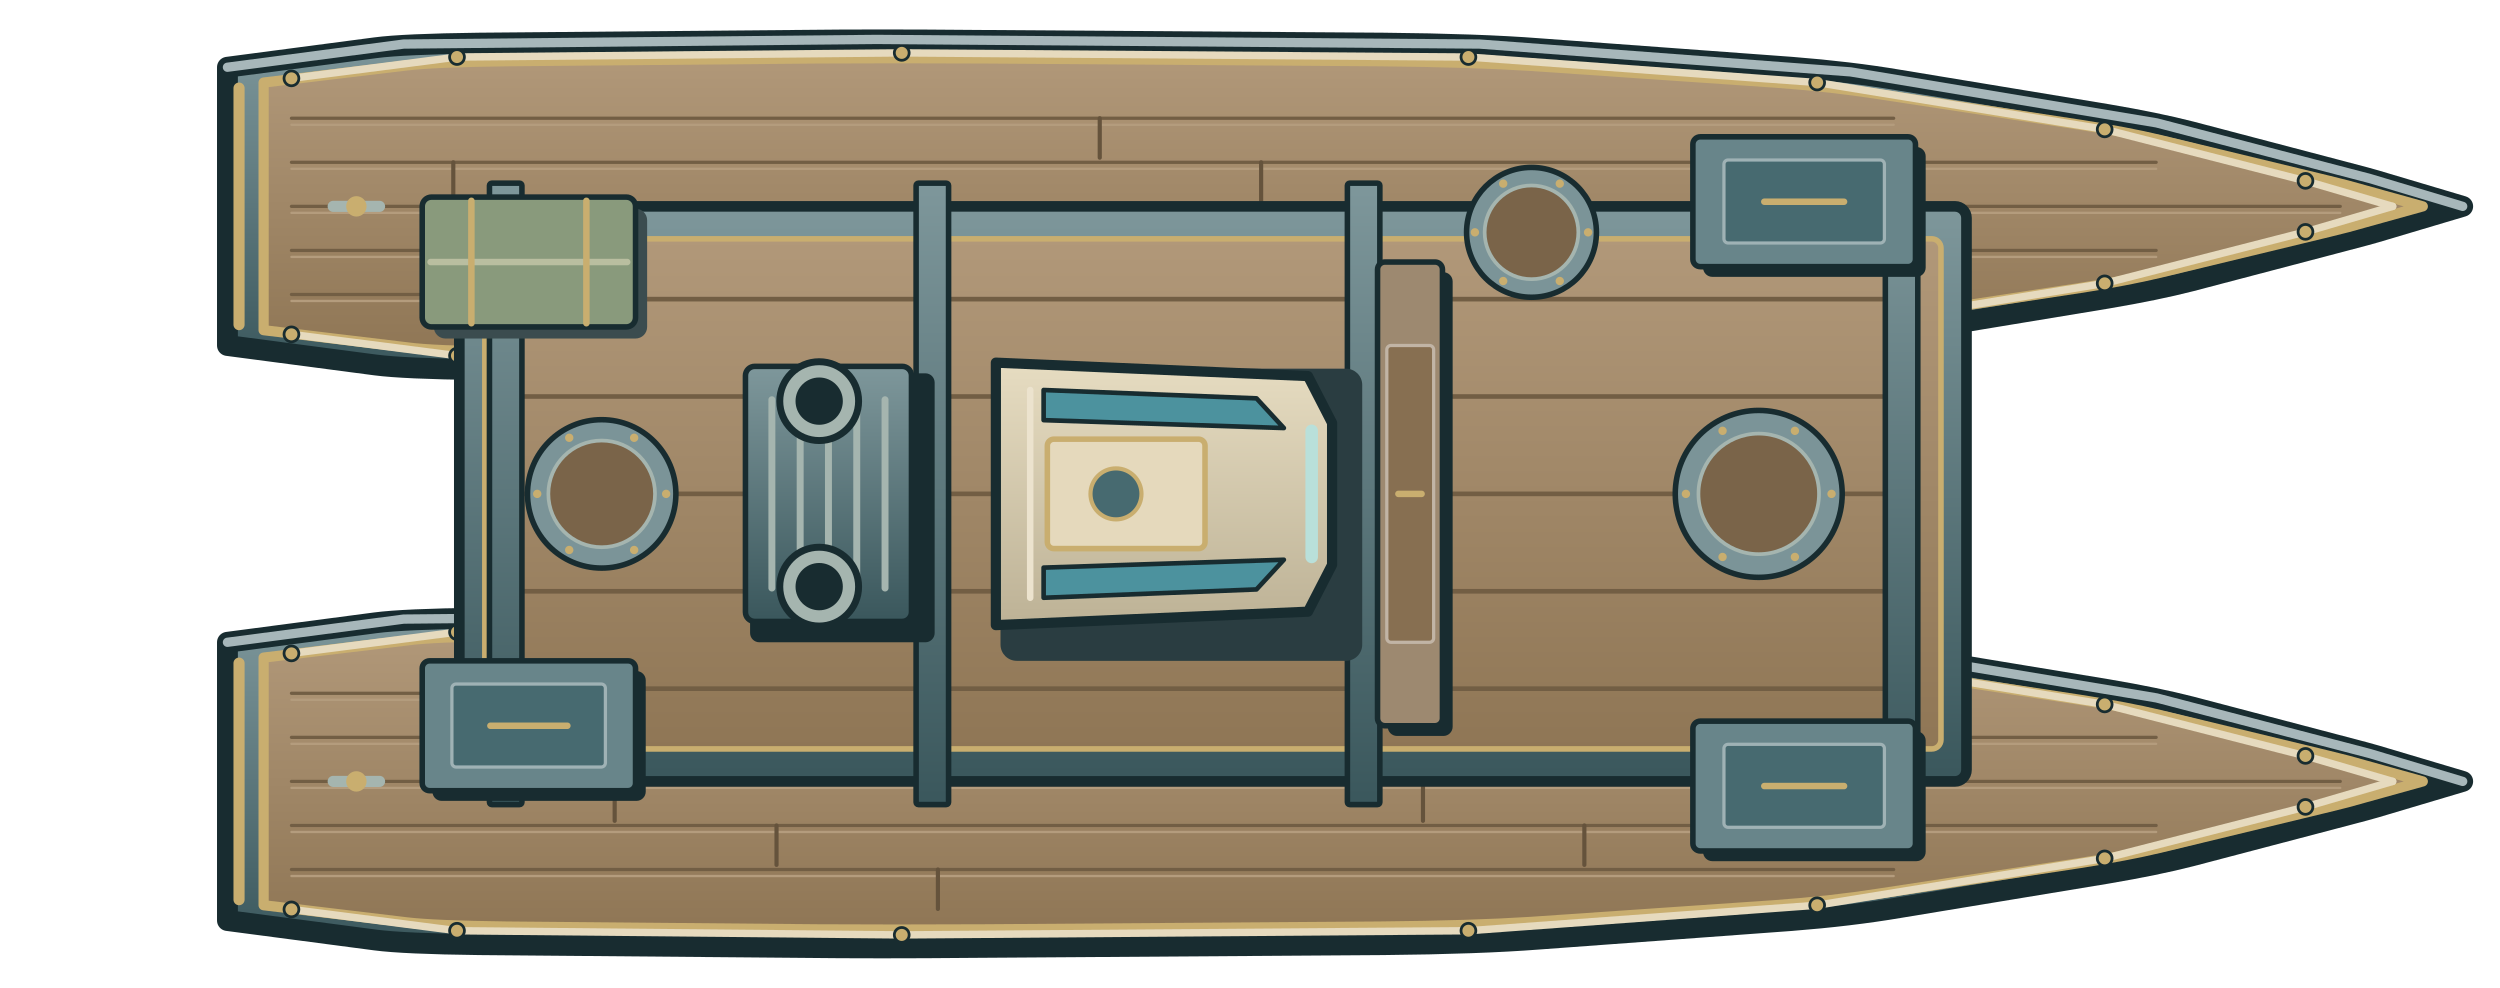
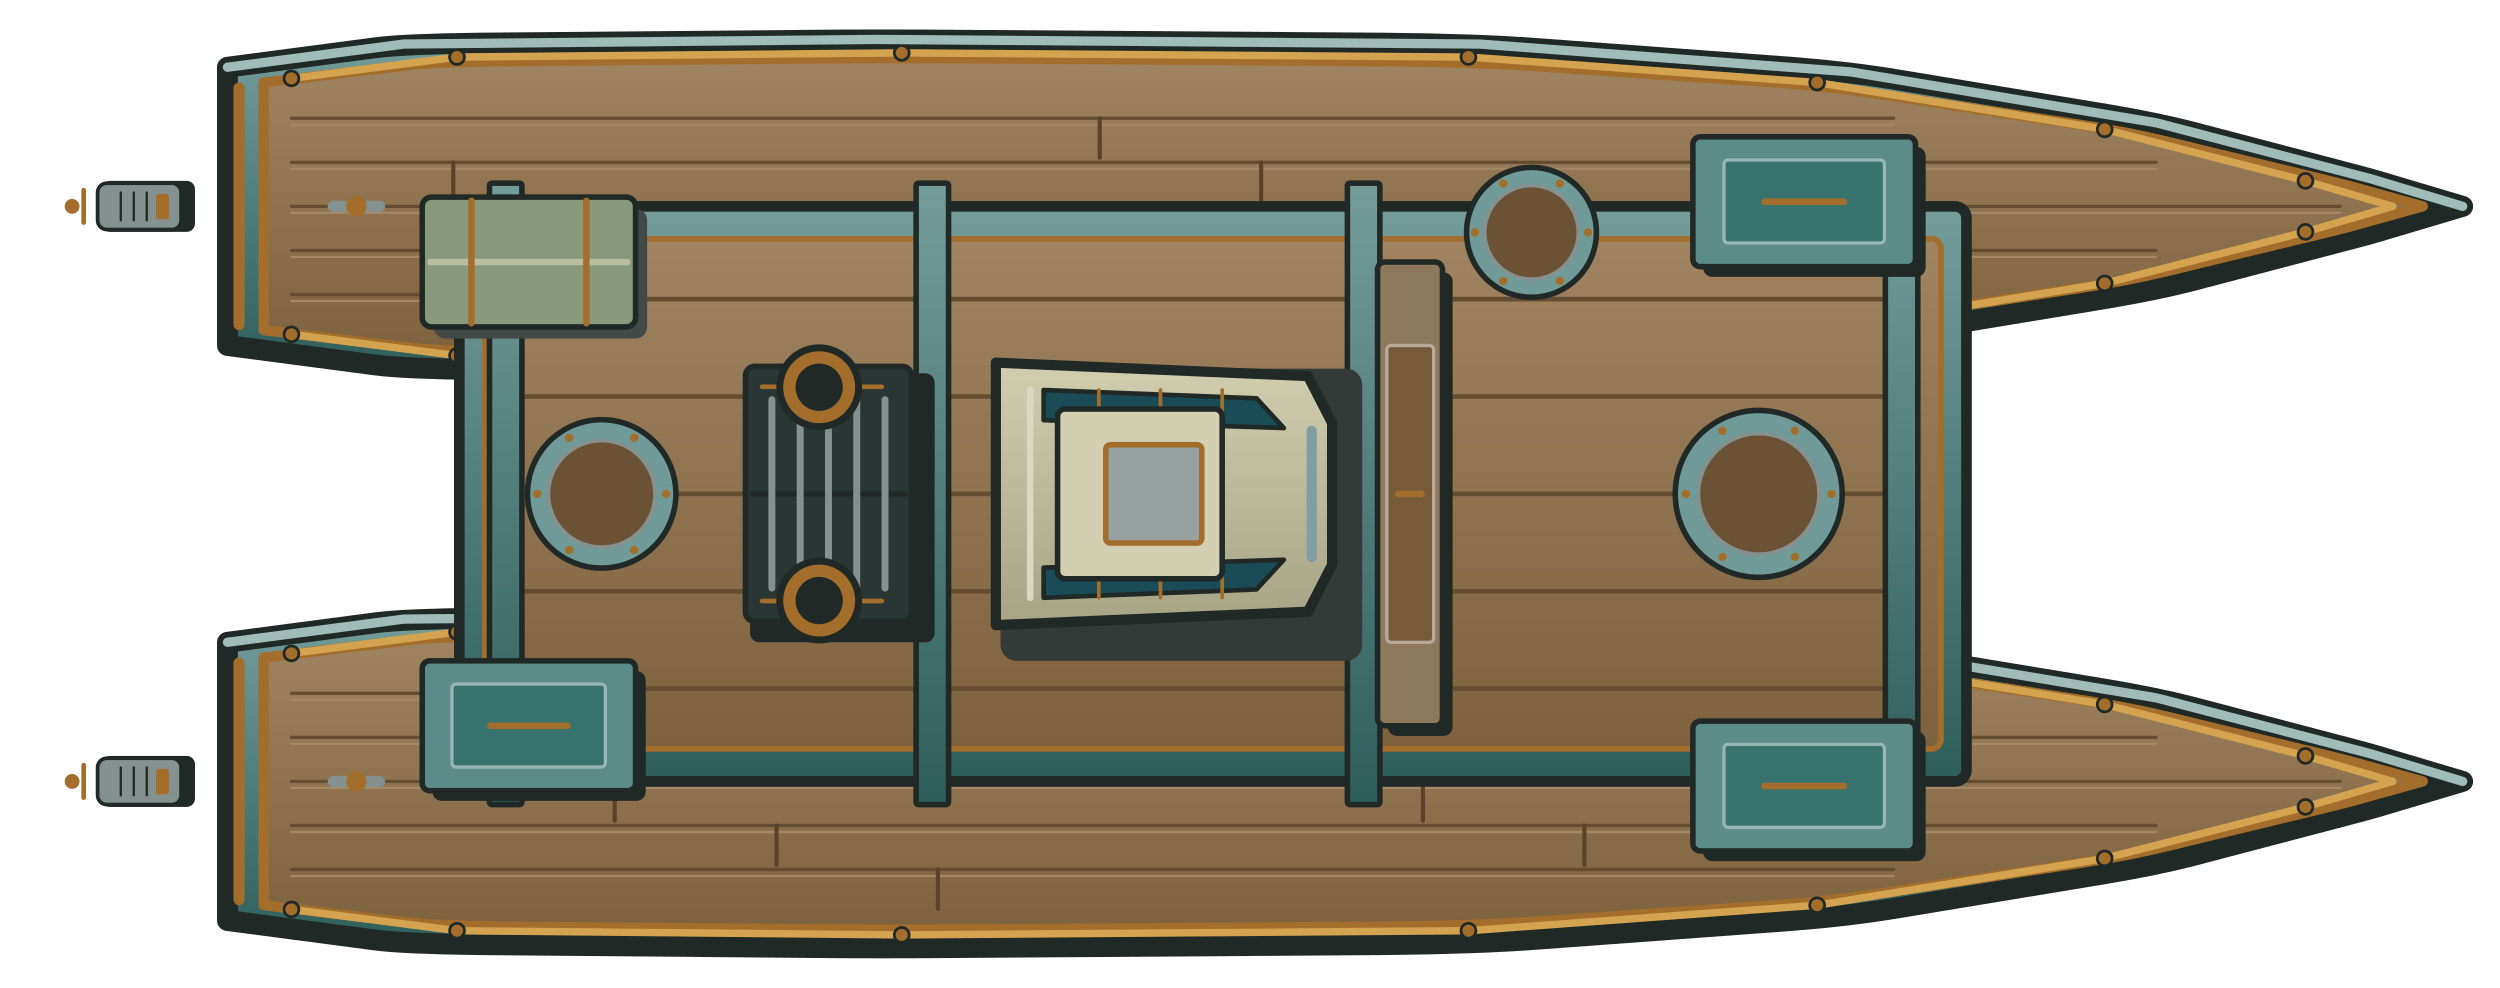
<svg xmlns="http://www.w3.org/2000/svg" width="777" height="307" viewBox="-2.79 -1.065 5.39 2.13">
  <defs>
    <linearGradient id="paint" x1="0" y1="0" x2="0" y2="1" gradientUnits="objectBoundingBox">
-       <stop stop-color="#7e979b" />
-       <stop offset="1" stop-color="#3a575c" />
+       <stop stop-color="#749d9a" />
+       <stop offset="1" stop-color="#2e5e5a" />
    </linearGradient>
  </defs>
  <defs>
    <linearGradient id="deck" x1="0" y1="0" x2="0" y2="1" gradientUnits="objectBoundingBox">
-       <stop stop-color="#b19879" />
-       <stop offset="1" stop-color="#8f7655" />
+       <stop stop-color="#a08461" />
+       <stop offset="1" stop-color="#7e613d" />
    </linearGradient>
  </defs>
+   <path d="M-2.3,-0.92 L-1.981,-0.962 Q-1.92,-0.97 -1.757,-0.972 L-1.063,-0.978 Q-0.9,-0.98 -0.692,-0.978 L0.192,-0.972 Q0.4,-0.97 0.528,-0.96 L1.072,-0.92 Q1.2,-0.91 1.306,-0.892 L1.754,-0.818 Q1.86,-0.8 1.934,-0.781 L2.246,-0.699 Q2.32,-0.68 2.352,-0.67 L2.52,-0.62 L2.352,-0.57 Q2.32,-0.56 2.246,-0.541 L1.934,-0.459 Q1.86,-0.44 1.754,-0.422 L1.306,-0.348 Q1.2,-0.33 1.072,-0.32 L0.528,-0.28 Q0.4,-0.27 0.192,-0.268 L-0.692,-0.262 Q-0.9,-0.26 -1.063,-0.262 L-1.757,-0.268 Q-1.92,-0.27 -1.981,-0.278 L-2.3,-0.32 Z" fill="url(#paint)" stroke="#212926" stroke-width="0.045" stroke-linejoin="round" stroke-linecap="round" />
+   <path d="M-2.222,-0.887 L-1.913,-0.924 Q-1.855,-0.931 -1.697,-0.933 L-1.027,-0.939 Q-0.869,-0.94 -0.668,-0.939 L0.185,-0.933 Q0.386,-0.931 0.51,-0.923 L1.036,-0.887 Q1.159,-0.878 1.261,-0.862 L1.695,-0.796 Q1.797,-0.78 1.868,-0.763 L2.17,-0.69 Q2.241,-0.673 2.272,-0.665 L2.434,-0.62 L2.272,-0.575 Q2.241,-0.567 2.17,-0.55 L1.868,-0.477 Q1.797,-0.46 1.695,-0.444 L1.261,-0.378 Q1.159,-0.362 1.036,-0.353 L0.51,-0.317 Q0.386,-0.308 0.185,-0.307 L-0.668,-0.301 Q-0.869,-0.3 -1.027,-0.301 L-1.697,-0.307 Q-1.855,-0.308 -1.913,-0.316 L-2.222,-0.353 Z" fill="url(#deck)" stroke="#a36e2b" stroke-width="0.022" stroke-linejoin="round" stroke-linecap="round" />
+   <path d="M-2.162,-0.81 L1.293,-0.81" fill="none" stroke="#644d30" stroke-width="0.007" stroke-linejoin="round" stroke-linecap="round" />
+   <path d="M-2.162,-0.796 L1.293,-0.796" fill="none" stroke="#a38866" stroke-width="0.005" stroke-linejoin="round" stroke-linecap="round" />
+   <path d="M-2.162,-0.715 L1.859,-0.715" fill="none" stroke="#644d30" stroke-width="0.007" stroke-linejoin="round" stroke-linecap="round" />
+   <path d="M-2.162,-0.701 L1.859,-0.701" fill="none" stroke="#a38866" stroke-width="0.005" stroke-linejoin="round" stroke-linecap="round" />
+   <path d="M-2.162,-0.62 L2.256,-0.62" fill="none" stroke="#644d30" stroke-width="0.007" stroke-linejoin="round" stroke-linecap="round" />
+   <path d="M-2.162,-0.606 L2.256,-0.606" fill="none" stroke="#a38866" stroke-width="0.005" stroke-linejoin="round" stroke-linecap="round" />
+   <path d="M-2.162,-0.525 L1.859,-0.525" fill="none" stroke="#644d30" stroke-width="0.007" stroke-linejoin="round" stroke-linecap="round" />
+   <path d="M-2.162,-0.511 L1.859,-0.511" fill="none" stroke="#a38866" stroke-width="0.005" stroke-linejoin="round" stroke-linecap="round" />
+   <path d="M-2.162,-0.43 L1.293,-0.43" fill="none" stroke="#644d30" stroke-width="0.007" stroke-linejoin="round" stroke-linecap="round" />
+   <path d="M-2.162,-0.416 L1.293,-0.416" fill="none" stroke="#a38866" stroke-width="0.005" stroke-linejoin="round" stroke-linecap="round" />
+   <path d="M-1.813,-0.715 L-1.813,-0.63" fill="none" stroke="#59442b" stroke-width="0.009" stroke-linejoin="round" stroke-linecap="round" />
+   <path d="M-1.465,-0.62 L-1.465,-0.535" fill="none" stroke="#59442b" stroke-width="0.009" stroke-linejoin="round" stroke-linecap="round" />
+   <path d="M-1.116,-0.525 L-1.116,-0.44" fill="none" stroke="#59442b" stroke-width="0.009" stroke-linejoin="round" stroke-linecap="round" />
+   <path d="M-0.768,-0.43 L-0.768,-0.345" fill="none" stroke="#59442b" stroke-width="0.009" stroke-linejoin="round" stroke-linecap="round" />
+   <path d="M-0.419,-0.81 L-0.419,-0.725" fill="none" stroke="#59442b" stroke-width="0.009" stroke-linejoin="round" stroke-linecap="round" />
+   <path d="M-0.071,-0.715 L-0.071,-0.63" fill="none" stroke="#59442b" stroke-width="0.009" stroke-linejoin="round" stroke-linecap="round" />
+   <path d="M0.278,-0.62 L0.278,-0.535" fill="none" stroke="#59442b" stroke-width="0.009" stroke-linejoin="round" stroke-linecap="round" />
+   <path d="M0.626,-0.525 L0.626,-0.44" fill="none" stroke="#59442b" stroke-width="0.009" stroke-linejoin="round" stroke-linecap="round" />
+   <path d="M-2.162,-0.896 L-1.805,-0.942 L-0.846,-0.951 L0.376,-0.942 L1.128,-0.887 L1.748,-0.786 L2.181,-0.675 L2.369,-0.62" fill="none" stroke="#d4a34f" stroke-width="0.016" stroke-linejoin="round" stroke-linecap="round" />
+   <circle cx="-2.162" cy="-0.896" r="0.016" fill="#a36e2b" stroke="#212926" stroke-width="0.006" />
+   <circle cx="-1.805" cy="-0.942" r="0.016" fill="#a36e2b" stroke="#212926" stroke-width="0.006" />
+   <circle cx="-0.846" cy="-0.951" r="0.016" fill="#a36e2b" stroke="#212926" stroke-width="0.006" />
+   <circle cx="0.376" cy="-0.942" r="0.016" fill="#a36e2b" stroke="#212926" stroke-width="0.006" />
+   <circle cx="1.128" cy="-0.887" r="0.016" fill="#a36e2b" stroke="#212926" stroke-width="0.006" />
+   <circle cx="1.748" cy="-0.786" r="0.016" fill="#a36e2b" stroke="#212926" stroke-width="0.006" />
+   <circle cx="2.181" cy="-0.675" r="0.016" fill="#a36e2b" stroke="#212926" stroke-width="0.006" />
+   <path d="M-2.162,-0.344 L-1.805,-0.298 L-0.846,-0.289 L0.376,-0.298 L1.128,-0.353 L1.748,-0.454 L2.181,-0.565 L2.369,-0.62" fill="none" stroke="#d4a34f" stroke-width="0.016" stroke-linejoin="round" stroke-linecap="round" />
+   <circle cx="-2.162" cy="-0.344" r="0.016" fill="#a36e2b" stroke="#212926" stroke-width="0.006" />
+   <circle cx="-1.805" cy="-0.298" r="0.016" fill="#a36e2b" stroke="#212926" stroke-width="0.006" />
+   <circle cx="-0.846" cy="-0.289" r="0.016" fill="#a36e2b" stroke="#212926" stroke-width="0.006" />
+   <circle cx="0.376" cy="-0.298" r="0.016" fill="#a36e2b" stroke="#212926" stroke-width="0.006" />
+   <circle cx="1.128" cy="-0.353" r="0.016" fill="#a36e2b" stroke="#212926" stroke-width="0.006" />
+   <circle cx="1.748" cy="-0.454" r="0.016" fill="#a36e2b" stroke="#212926" stroke-width="0.006" />
+   <circle cx="2.181" cy="-0.565" r="0.016" fill="#a36e2b" stroke="#212926" stroke-width="0.006" />
+   <path d="M-2.3,-0.92 L-1.92,-0.97 L-0.9,-0.98 L0.4,-0.97 L1.2,-0.91 L1.86,-0.8 L2.32,-0.68 L2.52,-0.62" fill="none" stroke="#9fbcb9" stroke-width="0.02" stroke-linejoin="round" stroke-linecap="round" />
+   <path d="M-2.275,-0.875 L-2.275,-0.365" fill="none" stroke="#a36e2b" stroke-width="0.024" stroke-linejoin="round" stroke-linecap="round" />
+   <path d="M-2.3,0.32 L-1.981,0.278 Q-1.92,0.27 -1.757,0.268 L-1.063,0.262 Q-0.9,0.26 -0.692,0.262 L0.192,0.268 Q0.4,0.27 0.528,0.28 L1.072,0.32 Q1.2,0.33 1.306,0.348 L1.754,0.422 Q1.86,0.44 1.934,0.459 L2.246,0.541 Q2.32,0.56 2.352,0.57 L2.52,0.62 L2.352,0.67 Q2.32,0.68 2.246,0.699 L1.934,0.781 Q1.86,0.8 1.754,0.818 L1.306,0.892 Q1.2,0.91 1.072,0.92 L0.528,0.96 Q0.4,0.97 0.192,0.972 L-0.692,0.978 Q-0.9,0.98 -1.063,0.978 L-1.757,0.972 Q-1.92,0.97 -1.981,0.962 L-2.3,0.92 Z" fill="url(#paint)" stroke="#212926" stroke-width="0.045" stroke-linejoin="round" stroke-linecap="round" />
+   <path d="M-2.222,0.353 L-1.913,0.316 Q-1.855,0.308 -1.697,0.307 L-1.027,0.301 Q-0.869,0.3 -0.668,0.301 L0.185,0.307 Q0.386,0.308 0.51,0.317 L1.036,0.353 Q1.159,0.362 1.261,0.378 L1.695,0.444 Q1.797,0.46 1.868,0.477 L2.17,0.55 Q2.241,0.567 2.272,0.575 L2.434,0.62 L2.272,0.665 Q2.241,0.673 2.17,0.69 L1.868,0.763 Q1.797,0.78 1.695,0.796 L1.261,0.862 Q1.159,0.878 1.036,0.887 L0.51,0.923 Q0.386,0.931 0.185,0.933 L-0.668,0.939 Q-0.869,0.94 -1.027,0.939 L-1.697,0.933 Q-1.855,0.931 -1.913,0.924 L-2.222,0.887 Z" fill="url(#deck)" stroke="#a36e2b" stroke-width="0.022" stroke-linejoin="round" stroke-linecap="round" />
+   <path d="M-2.162,0.43 L1.293,0.43" fill="none" stroke="#644d30" stroke-width="0.007" stroke-linejoin="round" stroke-linecap="round" />
+   <path d="M-2.162,0.444 L1.293,0.444" fill="none" stroke="#a38866" stroke-width="0.005" stroke-linejoin="round" stroke-linecap="round" />
+   <path d="M-2.162,0.525 L1.859,0.525" fill="none" stroke="#644d30" stroke-width="0.007" stroke-linejoin="round" stroke-linecap="round" />
+   <path d="M-2.162,0.539 L1.859,0.539" fill="none" stroke="#a38866" stroke-width="0.005" stroke-linejoin="round" stroke-linecap="round" />
+   <path d="M-2.162,0.62 L2.256,0.62" fill="none" stroke="#644d30" stroke-width="0.007" stroke-linejoin="round" stroke-linecap="round" />
+   <path d="M-2.162,0.634 L2.256,0.634" fill="none" stroke="#a38866" stroke-width="0.005" stroke-linejoin="round" stroke-linecap="round" />
+   <path d="M-2.162,0.715 L1.859,0.715" fill="none" stroke="#644d30" stroke-width="0.007" stroke-linejoin="round" stroke-linecap="round" />
+   <path d="M-2.162,0.729 L1.859,0.729" fill="none" stroke="#a38866" stroke-width="0.005" stroke-linejoin="round" stroke-linecap="round" />
+   <path d="M-2.162,0.81 L1.293,0.81" fill="none" stroke="#644d30" stroke-width="0.007" stroke-linejoin="round" stroke-linecap="round" />
+   <path d="M-2.162,0.824 L1.293,0.824" fill="none" stroke="#a38866" stroke-width="0.005" stroke-linejoin="round" stroke-linecap="round" />
+   <path d="M-1.813,0.525 L-1.813,0.61" fill="none" stroke="#59442b" stroke-width="0.009" stroke-linejoin="round" stroke-linecap="round" />
+   <path d="M-1.465,0.62 L-1.465,0.705" fill="none" stroke="#59442b" stroke-width="0.009" stroke-linejoin="round" stroke-linecap="round" />
+   <path d="M-1.116,0.715 L-1.116,0.8" fill="none" stroke="#59442b" stroke-width="0.009" stroke-linejoin="round" stroke-linecap="round" />
+   <path d="M-0.768,0.81 L-0.768,0.895" fill="none" stroke="#59442b" stroke-width="0.009" stroke-linejoin="round" stroke-linecap="round" />
+   <path d="M-0.419,0.43 L-0.419,0.515" fill="none" stroke="#59442b" stroke-width="0.009" stroke-linejoin="round" stroke-linecap="round" />
+   <path d="M-0.071,0.525 L-0.071,0.61" fill="none" stroke="#59442b" stroke-width="0.009" stroke-linejoin="round" stroke-linecap="round" />
+   <path d="M0.278,0.62 L0.278,0.705" fill="none" stroke="#59442b" stroke-width="0.009" stroke-linejoin="round" stroke-linecap="round" />
+   <path d="M0.626,0.715 L0.626,0.8" fill="none" stroke="#59442b" stroke-width="0.009" stroke-linejoin="round" stroke-linecap="round" />
+   <path d="M-2.162,0.344 L-1.805,0.298 L-0.846,0.289 L0.376,0.298 L1.128,0.353 L1.748,0.454 L2.181,0.565 L2.369,0.62" fill="none" stroke="#d4a34f" stroke-width="0.016" stroke-linejoin="round" stroke-linecap="round" />
+   <circle cx="-2.162" cy="0.344" r="0.016" fill="#a36e2b" stroke="#212926" stroke-width="0.006" />
+   <circle cx="-1.805" cy="0.298" r="0.016" fill="#a36e2b" stroke="#212926" stroke-width="0.006" />
+   <circle cx="-0.846" cy="0.289" r="0.016" fill="#a36e2b" stroke="#212926" stroke-width="0.006" />
+   <circle cx="0.376" cy="0.298" r="0.016" fill="#a36e2b" stroke="#212926" stroke-width="0.006" />
+   <circle cx="1.128" cy="0.353" r="0.016" fill="#a36e2b" stroke="#212926" stroke-width="0.006" />
+   <circle cx="1.748" cy="0.454" r="0.016" fill="#a36e2b" stroke="#212926" stroke-width="0.006" />
+   <circle cx="2.181" cy="0.565" r="0.016" fill="#a36e2b" stroke="#212926" stroke-width="0.006" />
+   <path d="M-2.162,0.896 L-1.805,0.942 L-0.846,0.951 L0.376,0.942 L1.128,0.887 L1.748,0.786 L2.181,0.675 L2.369,0.62" fill="none" stroke="#d4a34f" stroke-width="0.016" stroke-linejoin="round" stroke-linecap="round" />
+   <circle cx="-2.162" cy="0.896" r="0.016" fill="#a36e2b" stroke="#212926" stroke-width="0.006" />
+   <circle cx="-1.805" cy="0.942" r="0.016" fill="#a36e2b" stroke="#212926" stroke-width="0.006" />
+   <circle cx="-0.846" cy="0.951" r="0.016" fill="#a36e2b" stroke="#212926" stroke-width="0.006" />
+   <circle cx="0.376" cy="0.942" r="0.016" fill="#a36e2b" stroke="#212926" stroke-width="0.006" />
+   <circle cx="1.128" cy="0.887" r="0.016" fill="#a36e2b" stroke="#212926" stroke-width="0.006" />
+   <circle cx="1.748" cy="0.786" r="0.016" fill="#a36e2b" stroke="#212926" stroke-width="0.006" />
+   <circle cx="2.181" cy="0.675" r="0.016" fill="#a36e2b" stroke="#212926" stroke-width="0.006" />
+   <path d="M-2.3,0.32 L-1.92,0.27 L-0.9,0.26 L0.4,0.27 L1.2,0.33 L1.86,0.44 L2.32,0.56 L2.52,0.62" fill="none" stroke="#9fbcb9" stroke-width="0.02" stroke-linejoin="round" stroke-linecap="round" />
+   <path d="M-2.275,0.365 L-2.275,0.875" fill="none" stroke="#a36e2b" stroke-width="0.024" stroke-linejoin="round" stroke-linecap="round" />
+   <rect x="-1.8" y="-0.62" width="3.25" height="1.24" rx="0.025" fill="url(#paint)" stroke="#212926" stroke-width="0.023" />
+   <rect x="-1.745" y="-0.55" width="3.14" height="1.1" rx="0.02" fill="url(#deck)" stroke="#a36e2b" stroke-width="0.012" />
+   <path d="M-1.69,-0.42 L1.31,-0.42" fill="none" stroke="#644d30" stroke-width="0.01" stroke-linejoin="round" stroke-linecap="round" />
+   <path d="M-1.69,-0.21 L1.31,-0.21" fill="none" stroke="#644d30" stroke-width="0.01" stroke-linejoin="round" stroke-linecap="round" />
+   <path d="M-1.69,0 L1.31,0" fill="none" stroke="#644d30" stroke-width="0.01" stroke-linejoin="round" stroke-linecap="round" />
+   <path d="M-1.69,0.21 L1.31,0.21" fill="none" stroke="#644d30" stroke-width="0.01" stroke-linejoin="round" stroke-linecap="round" />
+   <path d="M-1.69,0.42 L1.31,0.42" fill="none" stroke="#644d30" stroke-width="0.01" stroke-linejoin="round" stroke-linecap="round" />
+   <rect x="-1.735" y="-0.67" width="0.07" height="1.34" rx="0.005" fill="url(#paint)" stroke="#212926" stroke-width="0.012" />
+   <rect x="-0.815" y="-0.67" width="0.07" height="1.34" rx="0.005" fill="url(#paint)" stroke="#212926" stroke-width="0.012" />
+   <rect x="0.115" y="-0.67" width="0.07" height="1.34" rx="0.005" fill="url(#paint)" stroke="#212926" stroke-width="0.012" />
+   <rect x="1.275" y="-0.67" width="0.07" height="1.34" rx="0.005" fill="url(#paint)" stroke="#212926" stroke-width="0.012" />
+   <rect x="0.202" y="-0.478" width="0.14" height="1" rx="0.02" fill="#212926" />
+   <rect x="0.18" y="-0.5" width="0.14" height="1" rx="0.016" fill="#8f795d" stroke="#212926" stroke-width="0.012" />
+   <rect x="0.2" y="-0.32" width="0.101" height="0.64" rx="0.009" fill="#775b39" stroke="#b8aa98" stroke-width="0.007" />
+   <path d="M0.225,0 L0.275,0" fill="none" stroke="#a36e2b" stroke-width="0.014" stroke-linejoin="round" stroke-linecap="round" />
+   <rect x="-1.855" y="-0.615" width="0.46" height="0.28" rx="0.025" fill="#424947" />
+   <rect x="-1.88" y="-0.64" width="0.46" height="0.28" rx="0.02" fill="#899a7c" stroke="#212926" stroke-width="0.012" />
+   <path d="M-1.862,-0.5 L-1.438,-0.5" fill="none" stroke="#b9bea0" stroke-width="0.014" stroke-linejoin="round" stroke-linecap="round" />
+   <path d="M-1.774,-0.632 L-1.774,-0.368" fill="none" stroke="#a36e2b" stroke-width="0.014" stroke-linejoin="round" stroke-linecap="round" />
+   <path d="M-1.526,-0.632 L-1.526,-0.368" fill="none" stroke="#a36e2b" stroke-width="0.014" stroke-linejoin="round" stroke-linecap="round" />
+   <rect x="-1.858" y="0.382" width="0.46" height="0.28" rx="0.02" fill="#212926" />
+   <rect x="-1.88" y="0.36" width="0.46" height="0.28" rx="0.016" fill="#5c8c88" stroke="#212926" stroke-width="0.012" />
+   <rect x="-1.816" y="0.41" width="0.331" height="0.179" rx="0.009" fill="#38736e" stroke="#98b6b4" stroke-width="0.007" />
+   <path d="M-1.733,0.5 L-1.567,0.5" fill="none" stroke="#a36e2b" stroke-width="0.014" stroke-linejoin="round" stroke-linecap="round" />
+   <rect x="0.882" y="-0.748" width="0.48" height="0.28" rx="0.02" fill="#212926" />
+   <rect x="0.86" y="-0.77" width="0.48" height="0.28" rx="0.016" fill="#5c8c88" stroke="#212926" stroke-width="0.012" />
+   <rect x="0.927" y="-0.72" width="0.346" height="0.179" rx="0.009" fill="#38736e" stroke="#98b6b4" stroke-width="0.007" />
+   <path d="M1.014,-0.63 L1.186,-0.63" fill="none" stroke="#a36e2b" stroke-width="0.014" stroke-linejoin="round" stroke-linecap="round" />
+   <rect x="0.882" y="0.512" width="0.48" height="0.28" rx="0.02" fill="#212926" />
+   <rect x="0.86" y="0.49" width="0.48" height="0.28" rx="0.016" fill="#5c8c88" stroke="#212926" stroke-width="0.012" />
+   <rect x="0.927" y="0.54" width="0.346" height="0.179" rx="0.009" fill="#38736e" stroke="#98b6b4" stroke-width="0.007" />
+   <path d="M1.014,0.63 L1.186,0.63" fill="none" stroke="#a36e2b" stroke-width="0.014" stroke-linejoin="round" stroke-linecap="round" />
+   <rect x="-1.173" y="-0.26" width="0.398" height="0.58" rx="0.02" fill="#212926" />
+   <rect x="-1.183" y="-0.275" width="0.358" height="0.55" rx="0.02" fill="#293633" stroke="#212926" stroke-width="0.012" />
+   <path d="M-1.169,0 L-0.839,0" fill="none" stroke="#212926" stroke-width="0.012" stroke-linejoin="round" stroke-linecap="round" />
+   <path d="M-1.126,-0.203 L-1.126,0.203" fill="none" stroke="#85918f" stroke-width="0.015" stroke-linejoin="round" stroke-linecap="round" />
+   <path d="M-1.065,-0.203 L-1.065,0.203" fill="none" stroke="#85918f" stroke-width="0.015" stroke-linejoin="round" stroke-linecap="round" />
+   <path d="M-1.004,-0.203 L-1.004,0.203" fill="none" stroke="#85918f" stroke-width="0.015" stroke-linejoin="round" stroke-linecap="round" />
+   <path d="M-0.943,-0.203 L-0.943,0.203" fill="none" stroke="#85918f" stroke-width="0.015" stroke-linejoin="round" stroke-linecap="round" />
+   <path d="M-0.882,-0.203 L-0.882,0.203" fill="none" stroke="#85918f" stroke-width="0.015" stroke-linejoin="round" stroke-linecap="round" />
+   <path d="M-1.147,-0.231 L-0.889,-0.231" fill="none" stroke="#a36e2b" stroke-width="0.01" stroke-linejoin="round" stroke-linecap="round" />
+   <path d="M-1.147,0.231 L-0.889,0.231" fill="none" stroke="#a36e2b" stroke-width="0.01" stroke-linejoin="round" stroke-linecap="round" />
+   <circle cx="-1.024" cy="-0.23" r="0.085" fill="#a36e2b" stroke="#212926" stroke-width="0.015" />
+   <circle cx="-1.024" cy="-0.23" r="0.051" fill="#212926" />
+   <circle cx="-1.024" cy="0.23" r="0.085" fill="#a36e2b" stroke="#212926" stroke-width="0.015" />
+   <circle cx="-1.024" cy="0.23" r="0.051" fill="#212926" />
+   <rect x="-2.57" y="-0.675" width="0.2" height="0.11" rx="0.018" fill="#212926" />
+   <rect x="-2.58" y="-0.67" width="0.18" height="0.1" rx="0.02" fill="#85918f" stroke="#212926" stroke-width="0.008" />
+   <path d="M-2.53,-0.65 L-2.53,-0.59" fill="none" stroke="#212926" stroke-width="0.005" stroke-linejoin="round" stroke-linecap="round" />
+   <path d="M-2.502,-0.65 L-2.502,-0.59" fill="none" stroke="#212926" stroke-width="0.005" stroke-linejoin="round" stroke-linecap="round" />
+   <path d="M-2.474,-0.65 L-2.474,-0.59" fill="none" stroke="#212926" stroke-width="0.005" stroke-linejoin="round" stroke-linecap="round" />
+   <rect x="-2.454" y="-0.647" width="0.028" height="0.055" rx="0.006" fill="#a36e2b" />
+   <path d="M-2.61,-0.655 L-2.61,-0.585" fill="none" stroke="#a36e2b" stroke-width="0.01" stroke-linejoin="round" stroke-linecap="round" />
+   <circle cx="-2.635" cy="-0.62" r="0.016" fill="#a36e2b" />
+   <rect x="-2.57" y="0.565" width="0.2" height="0.11" rx="0.018" fill="#212926" />
+   <rect x="-2.58" y="0.57" width="0.18" height="0.1" rx="0.02" fill="#85918f" stroke="#212926" stroke-width="0.008" />
+   <path d="M-2.53,0.59 L-2.53,0.65" fill="none" stroke="#212926" stroke-width="0.005" stroke-linejoin="round" stroke-linecap="round" />
+   <path d="M-2.502,0.59 L-2.502,0.65" fill="none" stroke="#212926" stroke-width="0.005" stroke-linejoin="round" stroke-linecap="round" />
+   <path d="M-2.474,0.59 L-2.474,0.65" fill="none" stroke="#212926" stroke-width="0.005" stroke-linejoin="round" stroke-linecap="round" />
+   <rect x="-2.454" y="0.593" width="0.028" height="0.055" rx="0.006" fill="#a36e2b" />
+   <path d="M-2.61,0.585 L-2.61,0.655" fill="none" stroke="#a36e2b" stroke-width="0.01" stroke-linejoin="round" stroke-linecap="round" />
+   <circle cx="-2.635" cy="0.62" r="0.016" fill="#a36e2b" />
+   <circle cx="1.002" cy="0" r="0.18" fill="#709a97" stroke="#212926" stroke-width="0.012" />
+   <circle cx="1.002" cy="0" r="0.13" fill="#6b5234" stroke="#85918f" stroke-width="0.008" />
+   <circle cx="1.159" cy="0" r="0.009" fill="#a36e2b" />
+   <circle cx="1.08" cy="0.136" r="0.009" fill="#a36e2b" />
+   <circle cx="0.924" cy="0.136" r="0.009" fill="#a36e2b" />
+   <circle cx="0.845" cy="0" r="0.009" fill="#a36e2b" />
+   <circle cx="0.924" cy="-0.136" r="0.009" fill="#a36e2b" />
+   <circle cx="1.08" cy="-0.136" r="0.009" fill="#a36e2b" />
+   <circle cx="-1.493" cy="0" r="0.16" fill="#709a97" stroke="#212926" stroke-width="0.012" />
+   <circle cx="-1.493" cy="0" r="0.115" fill="#6b5234" stroke="#85918f" stroke-width="0.008" />
+   <circle cx="-1.354" cy="0" r="0.009" fill="#a36e2b" />
+   <circle cx="-1.423" cy="0.121" r="0.009" fill="#a36e2b" />
+   <circle cx="-1.563" cy="0.121" r="0.009" fill="#a36e2b" />
+   <circle cx="-1.632" cy="0" r="0.009" fill="#a36e2b" />
+   <circle cx="-1.563" cy="-0.121" r="0.009" fill="#a36e2b" />
+   <circle cx="-1.423" cy="-0.121" r="0.009" fill="#a36e2b" />
+   <circle cx="0.512" cy="-0.564" r="0.14" fill="#709a97" stroke="#212926" stroke-width="0.012" />
+   <circle cx="0.512" cy="-0.564" r="0.101" fill="#6b5234" stroke="#85918f" stroke-width="0.008" />
+   <circle cx="0.634" cy="-0.564" r="0.009" fill="#a36e2b" />
+   <circle cx="0.573" cy="-0.459" r="0.009" fill="#a36e2b" />
+   <circle cx="0.451" cy="-0.459" r="0.009" fill="#a36e2b" />
+   <circle cx="0.39" cy="-0.564" r="0.009" fill="#a36e2b" />
+   <circle cx="0.451" cy="-0.669" r="0.009" fill="#a36e2b" />
+   <circle cx="0.573" cy="-0.669" r="0.009" fill="#a36e2b" />
+   <rect x="-0.633" y="-0.27" width="0.78" height="0.63" rx="0.035" fill="#333a37" />
  <defs>
    <linearGradient id="roof" x1="0" y1="0" x2="0" y2="1" gradientUnits="objectBoundingBox">
-       <stop stop-color="#e6dcc1" />
-       <stop offset="1" stop-color="#bdb296" />
+       <stop stop-color="#d1cdaf" />
+       <stop offset="1" stop-color="#a7a385" />
    </linearGradient>
  </defs>
-   <path d="M-2.3,-0.92 L-1.981,-0.962 Q-1.92,-0.97 -1.757,-0.972 L-1.063,-0.978 Q-0.9,-0.98 -0.692,-0.978 L0.192,-0.972 Q0.4,-0.97 0.528,-0.96 L1.072,-0.92 Q1.2,-0.91 1.306,-0.892 L1.754,-0.818 Q1.86,-0.8 1.934,-0.781 L2.246,-0.699 Q2.32,-0.68 2.352,-0.67 L2.52,-0.62 L2.352,-0.57 Q2.32,-0.56 2.246,-0.541 L1.934,-0.459 Q1.86,-0.44 1.754,-0.422 L1.306,-0.348 Q1.2,-0.33 1.072,-0.32 L0.528,-0.28 Q0.4,-0.27 0.192,-0.268 L-0.692,-0.262 Q-0.9,-0.26 -1.063,-0.262 L-1.757,-0.268 Q-1.92,-0.27 -1.981,-0.278 L-2.3,-0.32 Z" fill="url(#paint)" stroke="#182c30" stroke-width="0.045" stroke-linejoin="round" stroke-linecap="round" />
-   <path d="M-2.222,-0.887 L-1.913,-0.924 Q-1.855,-0.931 -1.697,-0.933 L-1.027,-0.939 Q-0.869,-0.94 -0.668,-0.939 L0.185,-0.933 Q0.386,-0.931 0.51,-0.923 L1.036,-0.887 Q1.159,-0.878 1.261,-0.862 L1.695,-0.796 Q1.797,-0.78 1.868,-0.763 L2.17,-0.69 Q2.241,-0.673 2.272,-0.665 L2.434,-0.62 L2.272,-0.575 Q2.241,-0.567 2.17,-0.55 L1.868,-0.477 Q1.797,-0.46 1.695,-0.444 L1.261,-0.378 Q1.159,-0.362 1.036,-0.353 L0.51,-0.317 Q0.386,-0.308 0.185,-0.307 L-0.668,-0.301 Q-0.869,-0.3 -1.027,-0.301 L-1.697,-0.307 Q-1.855,-0.308 -1.913,-0.316 L-2.222,-0.353 Z" fill="url(#deck)" stroke="#c9ae6f" stroke-width="0.022" stroke-linejoin="round" stroke-linecap="round" />
-   <path d="M-2.162,-0.81 L1.293,-0.81" fill="none" stroke="#725e44" stroke-width="0.007" stroke-linejoin="round" stroke-linecap="round" />
-   <path d="M-2.162,-0.796 L1.293,-0.796" fill="none" stroke="#b49c7d" stroke-width="0.005" stroke-linejoin="round" stroke-linecap="round" />
-   <path d="M-2.162,-0.715 L1.859,-0.715" fill="none" stroke="#725e44" stroke-width="0.007" stroke-linejoin="round" stroke-linecap="round" />
-   <path d="M-2.162,-0.701 L1.859,-0.701" fill="none" stroke="#b49c7d" stroke-width="0.005" stroke-linejoin="round" stroke-linecap="round" />
-   <path d="M-2.162,-0.62 L2.256,-0.62" fill="none" stroke="#725e44" stroke-width="0.007" stroke-linejoin="round" stroke-linecap="round" />
-   <path d="M-2.162,-0.606 L2.256,-0.606" fill="none" stroke="#b49c7d" stroke-width="0.005" stroke-linejoin="round" stroke-linecap="round" />
-   <path d="M-2.162,-0.525 L1.859,-0.525" fill="none" stroke="#725e44" stroke-width="0.007" stroke-linejoin="round" stroke-linecap="round" />
-   <path d="M-2.162,-0.511 L1.859,-0.511" fill="none" stroke="#b49c7d" stroke-width="0.005" stroke-linejoin="round" stroke-linecap="round" />
-   <path d="M-2.162,-0.43 L1.293,-0.43" fill="none" stroke="#725e44" stroke-width="0.007" stroke-linejoin="round" stroke-linecap="round" />
-   <path d="M-2.162,-0.416 L1.293,-0.416" fill="none" stroke="#b49c7d" stroke-width="0.005" stroke-linejoin="round" stroke-linecap="round" />
-   <path d="M-1.813,-0.715 L-1.813,-0.63" fill="none" stroke="#65533c" stroke-width="0.009" stroke-linejoin="round" stroke-linecap="round" />
-   <path d="M-1.465,-0.62 L-1.465,-0.535" fill="none" stroke="#65533c" stroke-width="0.009" stroke-linejoin="round" stroke-linecap="round" />
-   <path d="M-1.116,-0.525 L-1.116,-0.44" fill="none" stroke="#65533c" stroke-width="0.009" stroke-linejoin="round" stroke-linecap="round" />
-   <path d="M-0.768,-0.43 L-0.768,-0.345" fill="none" stroke="#65533c" stroke-width="0.009" stroke-linejoin="round" stroke-linecap="round" />
-   <path d="M-0.419,-0.81 L-0.419,-0.725" fill="none" stroke="#65533c" stroke-width="0.009" stroke-linejoin="round" stroke-linecap="round" />
-   <path d="M-0.071,-0.715 L-0.071,-0.63" fill="none" stroke="#65533c" stroke-width="0.009" stroke-linejoin="round" stroke-linecap="round" />
-   <path d="M0.278,-0.62 L0.278,-0.535" fill="none" stroke="#65533c" stroke-width="0.009" stroke-linejoin="round" stroke-linecap="round" />
-   <path d="M0.626,-0.525 L0.626,-0.44" fill="none" stroke="#65533c" stroke-width="0.009" stroke-linejoin="round" stroke-linecap="round" />
-   <path d="M-2.162,-0.896 L-1.805,-0.942 L-0.846,-0.951 L0.376,-0.942 L1.128,-0.887 L1.748,-0.786 L2.181,-0.675 L2.369,-0.62" fill="none" stroke="#e6dabe" stroke-width="0.016" stroke-linejoin="round" stroke-linecap="round" />
-   <circle cx="-2.162" cy="-0.896" r="0.016" fill="#c9ae6f" stroke="#182c30" stroke-width="0.006" />
-   <circle cx="-1.805" cy="-0.942" r="0.016" fill="#c9ae6f" stroke="#182c30" stroke-width="0.006" />
-   <circle cx="-0.846" cy="-0.951" r="0.016" fill="#c9ae6f" stroke="#182c30" stroke-width="0.006" />
-   <circle cx="0.376" cy="-0.942" r="0.016" fill="#c9ae6f" stroke="#182c30" stroke-width="0.006" />
-   <circle cx="1.128" cy="-0.887" r="0.016" fill="#c9ae6f" stroke="#182c30" stroke-width="0.006" />
-   <circle cx="1.748" cy="-0.786" r="0.016" fill="#c9ae6f" stroke="#182c30" stroke-width="0.006" />
-   <circle cx="2.181" cy="-0.675" r="0.016" fill="#c9ae6f" stroke="#182c30" stroke-width="0.006" />
-   <path d="M-2.162,-0.344 L-1.805,-0.298 L-0.846,-0.289 L0.376,-0.298 L1.128,-0.353 L1.748,-0.454 L2.181,-0.565 L2.369,-0.62" fill="none" stroke="#e6dabe" stroke-width="0.016" stroke-linejoin="round" stroke-linecap="round" />
-   <circle cx="-2.162" cy="-0.344" r="0.016" fill="#c9ae6f" stroke="#182c30" stroke-width="0.006" />
-   <circle cx="-1.805" cy="-0.298" r="0.016" fill="#c9ae6f" stroke="#182c30" stroke-width="0.006" />
-   <circle cx="-0.846" cy="-0.289" r="0.016" fill="#c9ae6f" stroke="#182c30" stroke-width="0.006" />
-   <circle cx="0.376" cy="-0.298" r="0.016" fill="#c9ae6f" stroke="#182c30" stroke-width="0.006" />
-   <circle cx="1.128" cy="-0.353" r="0.016" fill="#c9ae6f" stroke="#182c30" stroke-width="0.006" />
-   <circle cx="1.748" cy="-0.454" r="0.016" fill="#c9ae6f" stroke="#182c30" stroke-width="0.006" />
-   <circle cx="2.181" cy="-0.565" r="0.016" fill="#c9ae6f" stroke="#182c30" stroke-width="0.006" />
-   <path d="M-2.3,-0.92 L-1.92,-0.97 L-0.9,-0.98 L0.4,-0.97 L1.2,-0.91 L1.86,-0.8 L2.32,-0.68 L2.52,-0.62" fill="none" stroke="#a7b7ba" stroke-width="0.02" stroke-linejoin="round" stroke-linecap="round" />
-   <path d="M-2.275,-0.875 L-2.275,-0.365" fill="none" stroke="#c9ae6f" stroke-width="0.024" stroke-linejoin="round" stroke-linecap="round" />
-   <path d="M-2.3,0.32 L-1.981,0.278 Q-1.92,0.27 -1.757,0.268 L-1.063,0.262 Q-0.9,0.26 -0.692,0.262 L0.192,0.268 Q0.4,0.27 0.528,0.28 L1.072,0.32 Q1.2,0.33 1.306,0.348 L1.754,0.422 Q1.86,0.44 1.934,0.459 L2.246,0.541 Q2.32,0.56 2.352,0.57 L2.52,0.62 L2.352,0.67 Q2.32,0.68 2.246,0.699 L1.934,0.781 Q1.86,0.8 1.754,0.818 L1.306,0.892 Q1.2,0.91 1.072,0.92 L0.528,0.96 Q0.4,0.97 0.192,0.972 L-0.692,0.978 Q-0.9,0.98 -1.063,0.978 L-1.757,0.972 Q-1.92,0.97 -1.981,0.962 L-2.3,0.92 Z" fill="url(#paint)" stroke="#182c30" stroke-width="0.045" stroke-linejoin="round" stroke-linecap="round" />
-   <path d="M-2.222,0.353 L-1.913,0.316 Q-1.855,0.308 -1.697,0.307 L-1.027,0.301 Q-0.869,0.3 -0.668,0.301 L0.185,0.307 Q0.386,0.308 0.51,0.317 L1.036,0.353 Q1.159,0.362 1.261,0.378 L1.695,0.444 Q1.797,0.46 1.868,0.477 L2.17,0.55 Q2.241,0.567 2.272,0.575 L2.434,0.62 L2.272,0.665 Q2.241,0.673 2.17,0.69 L1.868,0.763 Q1.797,0.78 1.695,0.796 L1.261,0.862 Q1.159,0.878 1.036,0.887 L0.51,0.923 Q0.386,0.931 0.185,0.933 L-0.668,0.939 Q-0.869,0.94 -1.027,0.939 L-1.697,0.933 Q-1.855,0.931 -1.913,0.924 L-2.222,0.887 Z" fill="url(#deck)" stroke="#c9ae6f" stroke-width="0.022" stroke-linejoin="round" stroke-linecap="round" />
-   <path d="M-2.162,0.43 L1.293,0.43" fill="none" stroke="#725e44" stroke-width="0.007" stroke-linejoin="round" stroke-linecap="round" />
-   <path d="M-2.162,0.444 L1.293,0.444" fill="none" stroke="#b49c7d" stroke-width="0.005" stroke-linejoin="round" stroke-linecap="round" />
-   <path d="M-2.162,0.525 L1.859,0.525" fill="none" stroke="#725e44" stroke-width="0.007" stroke-linejoin="round" stroke-linecap="round" />
-   <path d="M-2.162,0.539 L1.859,0.539" fill="none" stroke="#b49c7d" stroke-width="0.005" stroke-linejoin="round" stroke-linecap="round" />
-   <path d="M-2.162,0.62 L2.256,0.62" fill="none" stroke="#725e44" stroke-width="0.007" stroke-linejoin="round" stroke-linecap="round" />
-   <path d="M-2.162,0.634 L2.256,0.634" fill="none" stroke="#b49c7d" stroke-width="0.005" stroke-linejoin="round" stroke-linecap="round" />
-   <path d="M-2.162,0.715 L1.859,0.715" fill="none" stroke="#725e44" stroke-width="0.007" stroke-linejoin="round" stroke-linecap="round" />
-   <path d="M-2.162,0.729 L1.859,0.729" fill="none" stroke="#b49c7d" stroke-width="0.005" stroke-linejoin="round" stroke-linecap="round" />
-   <path d="M-2.162,0.81 L1.293,0.81" fill="none" stroke="#725e44" stroke-width="0.007" stroke-linejoin="round" stroke-linecap="round" />
-   <path d="M-2.162,0.824 L1.293,0.824" fill="none" stroke="#b49c7d" stroke-width="0.005" stroke-linejoin="round" stroke-linecap="round" />
-   <path d="M-1.813,0.525 L-1.813,0.61" fill="none" stroke="#65533c" stroke-width="0.009" stroke-linejoin="round" stroke-linecap="round" />
-   <path d="M-1.465,0.62 L-1.465,0.705" fill="none" stroke="#65533c" stroke-width="0.009" stroke-linejoin="round" stroke-linecap="round" />
-   <path d="M-1.116,0.715 L-1.116,0.8" fill="none" stroke="#65533c" stroke-width="0.009" stroke-linejoin="round" stroke-linecap="round" />
-   <path d="M-0.768,0.81 L-0.768,0.895" fill="none" stroke="#65533c" stroke-width="0.009" stroke-linejoin="round" stroke-linecap="round" />
-   <path d="M-0.419,0.43 L-0.419,0.515" fill="none" stroke="#65533c" stroke-width="0.009" stroke-linejoin="round" stroke-linecap="round" />
-   <path d="M-0.071,0.525 L-0.071,0.61" fill="none" stroke="#65533c" stroke-width="0.009" stroke-linejoin="round" stroke-linecap="round" />
-   <path d="M0.278,0.62 L0.278,0.705" fill="none" stroke="#65533c" stroke-width="0.009" stroke-linejoin="round" stroke-linecap="round" />
-   <path d="M0.626,0.715 L0.626,0.8" fill="none" stroke="#65533c" stroke-width="0.009" stroke-linejoin="round" stroke-linecap="round" />
-   <path d="M-2.162,0.344 L-1.805,0.298 L-0.846,0.289 L0.376,0.298 L1.128,0.353 L1.748,0.454 L2.181,0.565 L2.369,0.62" fill="none" stroke="#e6dabe" stroke-width="0.016" stroke-linejoin="round" stroke-linecap="round" />
-   <circle cx="-2.162" cy="0.344" r="0.016" fill="#c9ae6f" stroke="#182c30" stroke-width="0.006" />
-   <circle cx="-1.805" cy="0.298" r="0.016" fill="#c9ae6f" stroke="#182c30" stroke-width="0.006" />
-   <circle cx="-0.846" cy="0.289" r="0.016" fill="#c9ae6f" stroke="#182c30" stroke-width="0.006" />
-   <circle cx="0.376" cy="0.298" r="0.016" fill="#c9ae6f" stroke="#182c30" stroke-width="0.006" />
-   <circle cx="1.128" cy="0.353" r="0.016" fill="#c9ae6f" stroke="#182c30" stroke-width="0.006" />
-   <circle cx="1.748" cy="0.454" r="0.016" fill="#c9ae6f" stroke="#182c30" stroke-width="0.006" />
-   <circle cx="2.181" cy="0.565" r="0.016" fill="#c9ae6f" stroke="#182c30" stroke-width="0.006" />
-   <path d="M-2.162,0.896 L-1.805,0.942 L-0.846,0.951 L0.376,0.942 L1.128,0.887 L1.748,0.786 L2.181,0.675 L2.369,0.62" fill="none" stroke="#e6dabe" stroke-width="0.016" stroke-linejoin="round" stroke-linecap="round" />
-   <circle cx="-2.162" cy="0.896" r="0.016" fill="#c9ae6f" stroke="#182c30" stroke-width="0.006" />
-   <circle cx="-1.805" cy="0.942" r="0.016" fill="#c9ae6f" stroke="#182c30" stroke-width="0.006" />
-   <circle cx="-0.846" cy="0.951" r="0.016" fill="#c9ae6f" stroke="#182c30" stroke-width="0.006" />
-   <circle cx="0.376" cy="0.942" r="0.016" fill="#c9ae6f" stroke="#182c30" stroke-width="0.006" />
-   <circle cx="1.128" cy="0.887" r="0.016" fill="#c9ae6f" stroke="#182c30" stroke-width="0.006" />
-   <circle cx="1.748" cy="0.786" r="0.016" fill="#c9ae6f" stroke="#182c30" stroke-width="0.006" />
-   <circle cx="2.181" cy="0.675" r="0.016" fill="#c9ae6f" stroke="#182c30" stroke-width="0.006" />
-   <path d="M-2.3,0.32 L-1.92,0.27 L-0.9,0.26 L0.4,0.27 L1.2,0.33 L1.86,0.44 L2.32,0.56 L2.52,0.62" fill="none" stroke="#a7b7ba" stroke-width="0.02" stroke-linejoin="round" stroke-linecap="round" />
-   <path d="M-2.275,0.365 L-2.275,0.875" fill="none" stroke="#c9ae6f" stroke-width="0.024" stroke-linejoin="round" stroke-linecap="round" />
-   <rect x="-1.8" y="-0.62" width="3.25" height="1.24" rx="0.025" fill="url(#paint)" stroke="#182c30" stroke-width="0.023" />
-   <rect x="-1.745" y="-0.55" width="3.14" height="1.1" rx="0.02" fill="url(#deck)" stroke="#c9ae6f" stroke-width="0.012" />
-   <path d="M-1.69,-0.42 L1.31,-0.42" fill="none" stroke="#725e44" stroke-width="0.01" stroke-linejoin="round" stroke-linecap="round" />
-   <path d="M-1.69,-0.21 L1.31,-0.21" fill="none" stroke="#725e44" stroke-width="0.01" stroke-linejoin="round" stroke-linecap="round" />
-   <path d="M-1.69,0 L1.31,0" fill="none" stroke="#725e44" stroke-width="0.01" stroke-linejoin="round" stroke-linecap="round" />
-   <path d="M-1.69,0.21 L1.31,0.21" fill="none" stroke="#725e44" stroke-width="0.01" stroke-linejoin="round" stroke-linecap="round" />
-   <path d="M-1.69,0.42 L1.31,0.42" fill="none" stroke="#725e44" stroke-width="0.01" stroke-linejoin="round" stroke-linecap="round" />
-   <rect x="-1.735" y="-0.67" width="0.07" height="1.34" rx="0.005" fill="url(#paint)" stroke="#182c30" stroke-width="0.012" />
-   <rect x="-0.815" y="-0.67" width="0.07" height="1.34" rx="0.005" fill="url(#paint)" stroke="#182c30" stroke-width="0.012" />
-   <rect x="0.115" y="-0.67" width="0.07" height="1.34" rx="0.005" fill="url(#paint)" stroke="#182c30" stroke-width="0.012" />
-   <rect x="1.275" y="-0.67" width="0.07" height="1.34" rx="0.005" fill="url(#paint)" stroke="#182c30" stroke-width="0.012" />
-   <rect x="0.202" y="-0.478" width="0.14" height="1" rx="0.02" fill="#182c30" />
-   <rect x="0.18" y="-0.5" width="0.14" height="1" rx="0.016" fill="#9d8970" stroke="#182c30" stroke-width="0.012" />
-   <rect x="0.2" y="-0.32" width="0.101" height="0.64" rx="0.009" fill="#876f51" stroke="#c1b4a5" stroke-width="0.007" />
-   <path d="M0.225,0 L0.275,0" fill="none" stroke="#c9ae6f" stroke-width="0.014" stroke-linejoin="round" stroke-linecap="round" />
-   <rect x="-1.855" y="-0.615" width="0.46" height="0.28" rx="0.025" fill="#3b4c4f" />
-   <rect x="-1.88" y="-0.64" width="0.46" height="0.28" rx="0.02" fill="#899a7c" stroke="#182c30" stroke-width="0.012" />
-   <path d="M-1.862,-0.5 L-1.438,-0.5" fill="none" stroke="#b9bea0" stroke-width="0.014" stroke-linejoin="round" stroke-linecap="round" />
-   <path d="M-1.774,-0.632 L-1.774,-0.368" fill="none" stroke="#c9ae6f" stroke-width="0.014" stroke-linejoin="round" stroke-linecap="round" />
-   <path d="M-1.526,-0.632 L-1.526,-0.368" fill="none" stroke="#c9ae6f" stroke-width="0.014" stroke-linejoin="round" stroke-linecap="round" />
-   <rect x="-1.858" y="0.382" width="0.46" height="0.28" rx="0.02" fill="#182c30" />
-   <rect x="-1.88" y="0.36" width="0.46" height="0.28" rx="0.016" fill="#68858a" stroke="#182c30" stroke-width="0.012" />
-   <rect x="-1.816" y="0.41" width="0.331" height="0.179" rx="0.009" fill="#476a70" stroke="#9fb2b5" stroke-width="0.007" />
-   <path d="M-1.733,0.5 L-1.567,0.5" fill="none" stroke="#c9ae6f" stroke-width="0.014" stroke-linejoin="round" stroke-linecap="round" />
-   <rect x="0.882" y="-0.748" width="0.48" height="0.28" rx="0.02" fill="#182c30" />
-   <rect x="0.86" y="-0.77" width="0.48" height="0.28" rx="0.016" fill="#68858a" stroke="#182c30" stroke-width="0.012" />
-   <rect x="0.927" y="-0.72" width="0.346" height="0.179" rx="0.009" fill="#476a70" stroke="#9fb2b5" stroke-width="0.007" />
-   <path d="M1.014,-0.63 L1.186,-0.63" fill="none" stroke="#c9ae6f" stroke-width="0.014" stroke-linejoin="round" stroke-linecap="round" />
-   <rect x="0.882" y="0.512" width="0.48" height="0.28" rx="0.02" fill="#182c30" />
-   <rect x="0.86" y="0.49" width="0.48" height="0.28" rx="0.016" fill="#68858a" stroke="#182c30" stroke-width="0.012" />
-   <rect x="0.927" y="0.54" width="0.346" height="0.179" rx="0.009" fill="#476a70" stroke="#9fb2b5" stroke-width="0.007" />
-   <path d="M1.014,0.63 L1.186,0.63" fill="none" stroke="#c9ae6f" stroke-width="0.014" stroke-linejoin="round" stroke-linecap="round" />
-   <rect x="-1.173" y="-0.26" width="0.398" height="0.58" rx="0.02" fill="#182c30" />
-   <rect x="-1.183" y="-0.275" width="0.358" height="0.55" rx="0.02" fill="url(#paint)" stroke="#182c30" stroke-width="0.012" />
-   <path d="M-1.126,-0.203 L-1.126,0.203" fill="none" stroke="#a5b5af" stroke-width="0.015" stroke-linejoin="round" stroke-linecap="round" />
-   <path d="M-1.065,-0.203 L-1.065,0.203" fill="none" stroke="#a5b5af" stroke-width="0.015" stroke-linejoin="round" stroke-linecap="round" />
-   <path d="M-1.004,-0.203 L-1.004,0.203" fill="none" stroke="#a5b5af" stroke-width="0.015" stroke-linejoin="round" stroke-linecap="round" />
-   <path d="M-0.943,-0.203 L-0.943,0.203" fill="none" stroke="#a5b5af" stroke-width="0.015" stroke-linejoin="round" stroke-linecap="round" />
-   <path d="M-0.882,-0.203 L-0.882,0.203" fill="none" stroke="#a5b5af" stroke-width="0.015" stroke-linejoin="round" stroke-linecap="round" />
-   <circle cx="-1.024" cy="-0.2" r="0.085" fill="#a5b5af" stroke="#182c30" stroke-width="0.015" />
-   <circle cx="-1.024" cy="-0.2" r="0.051" fill="#182c30" />
-   <circle cx="-1.024" cy="0.2" r="0.085" fill="#a5b5af" stroke="#182c30" stroke-width="0.015" />
-   <circle cx="-1.024" cy="0.2" r="0.051" fill="#182c30" />
-   <circle cx="1.002" cy="0" r="0.18" fill="#7b9498" stroke="#182c30" stroke-width="0.012" />
-   <circle cx="1.002" cy="0" r="0.13" fill="#7a6449" stroke="#a5b5af" stroke-width="0.008" />
-   <circle cx="1.159" cy="0" r="0.009" fill="#c9ae6f" />
-   <circle cx="1.08" cy="0.136" r="0.009" fill="#c9ae6f" />
-   <circle cx="0.924" cy="0.136" r="0.009" fill="#c9ae6f" />
-   <circle cx="0.845" cy="0" r="0.009" fill="#c9ae6f" />
-   <circle cx="0.924" cy="-0.136" r="0.009" fill="#c9ae6f" />
-   <circle cx="1.08" cy="-0.136" r="0.009" fill="#c9ae6f" />
-   <circle cx="-1.493" cy="0" r="0.16" fill="#7b9498" stroke="#182c30" stroke-width="0.012" />
-   <circle cx="-1.493" cy="0" r="0.115" fill="#7a6449" stroke="#a5b5af" stroke-width="0.008" />
-   <circle cx="-1.354" cy="0" r="0.009" fill="#c9ae6f" />
-   <circle cx="-1.423" cy="0.121" r="0.009" fill="#c9ae6f" />
-   <circle cx="-1.563" cy="0.121" r="0.009" fill="#c9ae6f" />
-   <circle cx="-1.632" cy="0" r="0.009" fill="#c9ae6f" />
-   <circle cx="-1.563" cy="-0.121" r="0.009" fill="#c9ae6f" />
-   <circle cx="-1.423" cy="-0.121" r="0.009" fill="#c9ae6f" />
-   <circle cx="0.512" cy="-0.564" r="0.14" fill="#7b9498" stroke="#182c30" stroke-width="0.012" />
-   <circle cx="0.512" cy="-0.564" r="0.101" fill="#7a6449" stroke="#a5b5af" stroke-width="0.008" />
-   <circle cx="0.634" cy="-0.564" r="0.009" fill="#c9ae6f" />
-   <circle cx="0.573" cy="-0.459" r="0.009" fill="#c9ae6f" />
-   <circle cx="0.451" cy="-0.459" r="0.009" fill="#c9ae6f" />
-   <circle cx="0.39" cy="-0.564" r="0.009" fill="#c9ae6f" />
-   <circle cx="0.451" cy="-0.669" r="0.009" fill="#c9ae6f" />
-   <circle cx="0.573" cy="-0.669" r="0.009" fill="#c9ae6f" />
-   <rect x="-0.633" y="-0.27" width="0.78" height="0.63" rx="0.035" fill="#2a3d41" />
-   <path d="M-0.643,-0.283 L0.03,-0.254 L0.082,-0.153 L0.082,0.153 L0.03,0.254 L-0.643,0.283 Z" fill="url(#roof)" stroke="#182c30" stroke-width="0.022" stroke-linejoin="round" stroke-linecap="round" />
-   <path d="M-0.54,-0.224 L-0.081,-0.206 L-0.022,-0.142 L-0.54,-0.159 Z" fill="#4c929e" stroke="#182c30" stroke-width="0.01" stroke-linejoin="round" stroke-linecap="round" />
-   <path d="M-0.54,0.224 L-0.081,0.206 L-0.022,0.142 L-0.54,0.159 Z" fill="#4c929e" stroke="#182c30" stroke-width="0.01" stroke-linejoin="round" stroke-linecap="round" />
-   <path d="M0.038,-0.136 L0.038,0.136" fill="none" stroke="#b9e0da" stroke-width="0.027" stroke-linejoin="round" stroke-linecap="round" />
-   <rect x="-0.532" y="-0.118" width="0.34" height="0.236" rx="0.014" fill="#e5d9bc" stroke="#c9ae6f" stroke-width="0.012" />
-   <circle cx="-0.384" cy="0" r="0.055" fill="#476a70" stroke="#c9ae6f" stroke-width="0.009" />
-   <path d="M-0.569,-0.224 L-0.569,0.224" fill="none" stroke="#ece3ce" stroke-width="0.014" stroke-linejoin="round" stroke-linecap="round" />
-   <path d="M-2.072,-0.62 L-1.972,-0.62" fill="none" stroke="#a5b5af" stroke-width="0.024" stroke-linejoin="round" stroke-linecap="round" />
-   <circle cx="-2.022" cy="-0.62" r="0.022" fill="#c9ae6f" />
-   <path d="M-2.072,0.62 L-1.972,0.62" fill="none" stroke="#a5b5af" stroke-width="0.024" stroke-linejoin="round" stroke-linecap="round" />
-   <circle cx="-2.022" cy="0.62" r="0.022" fill="#c9ae6f" />
+   <path d="M-0.643,-0.283 L0.03,-0.254 L0.082,-0.153 L0.082,0.153 L0.03,0.254 L-0.643,0.283 Z" fill="url(#roof)" stroke="#212926" stroke-width="0.022" stroke-linejoin="round" stroke-linecap="round" />
+   <path d="M-0.54,-0.224 L-0.081,-0.206 L-0.022,-0.142 L-0.54,-0.159 Z" fill="#1a4c57" stroke="#212926" stroke-width="0.01" stroke-linejoin="round" stroke-linecap="round" />
+   <path d="M-0.421,-0.142 L-0.421,-0.224" fill="none" stroke="#a36e2b" stroke-width="0.008" stroke-linejoin="round" stroke-linecap="round" />
+   <path d="M-0.288,-0.142 L-0.288,-0.224" fill="none" stroke="#a36e2b" stroke-width="0.008" stroke-linejoin="round" stroke-linecap="round" />
+   <path d="M-0.155,-0.142 L-0.155,-0.224" fill="none" stroke="#a36e2b" stroke-width="0.008" stroke-linejoin="round" stroke-linecap="round" />
+   <path d="M-0.54,0.224 L-0.081,0.206 L-0.022,0.142 L-0.54,0.159 Z" fill="#1a4c57" stroke="#212926" stroke-width="0.01" stroke-linejoin="round" stroke-linecap="round" />
+   <path d="M-0.421,0.142 L-0.421,0.224" fill="none" stroke="#a36e2b" stroke-width="0.008" stroke-linejoin="round" stroke-linecap="round" />
+   <path d="M-0.288,0.142 L-0.288,0.224" fill="none" stroke="#a36e2b" stroke-width="0.008" stroke-linejoin="round" stroke-linecap="round" />
+   <path d="M-0.155,0.142 L-0.155,0.224" fill="none" stroke="#a36e2b" stroke-width="0.008" stroke-linejoin="round" stroke-linecap="round" />
+   <path d="M0.038,-0.136 L0.038,0.136" fill="none" stroke="#819da3" stroke-width="0.022" stroke-linejoin="round" stroke-linecap="round" />
+   <rect x="-0.429" y="-0.083" width="0.163" height="0.165" rx="0.01" fill="#cec9aa" stroke="#a36e2b" stroke-width="0.012" />
+   <rect x="-0.51" y="-0.183" width="0.355" height="0.366" rx="0.016" fill="#d3cfb3" stroke="#212926" stroke-width="0.012" />
+   <rect x="-0.406" y="-0.106" width="0.207" height="0.212" rx="0.01" fill="#97a2a0" stroke="#a36e2b" stroke-width="0.012" />
+   <path d="M-0.569,-0.224 L-0.569,0.224" fill="none" stroke="#dbd8c1" stroke-width="0.014" stroke-linejoin="round" stroke-linecap="round" />
+   <path d="M-2.072,-0.62 L-1.972,-0.62" fill="none" stroke="#85918f" stroke-width="0.024" stroke-linejoin="round" stroke-linecap="round" />
+   <circle cx="-2.022" cy="-0.62" r="0.022" fill="#a36e2b" />
+   <path d="M-2.072,0.62 L-1.972,0.62" fill="none" stroke="#85918f" stroke-width="0.024" stroke-linejoin="round" stroke-linecap="round" />
+   <circle cx="-2.022" cy="0.62" r="0.022" fill="#a36e2b" />
</svg>
